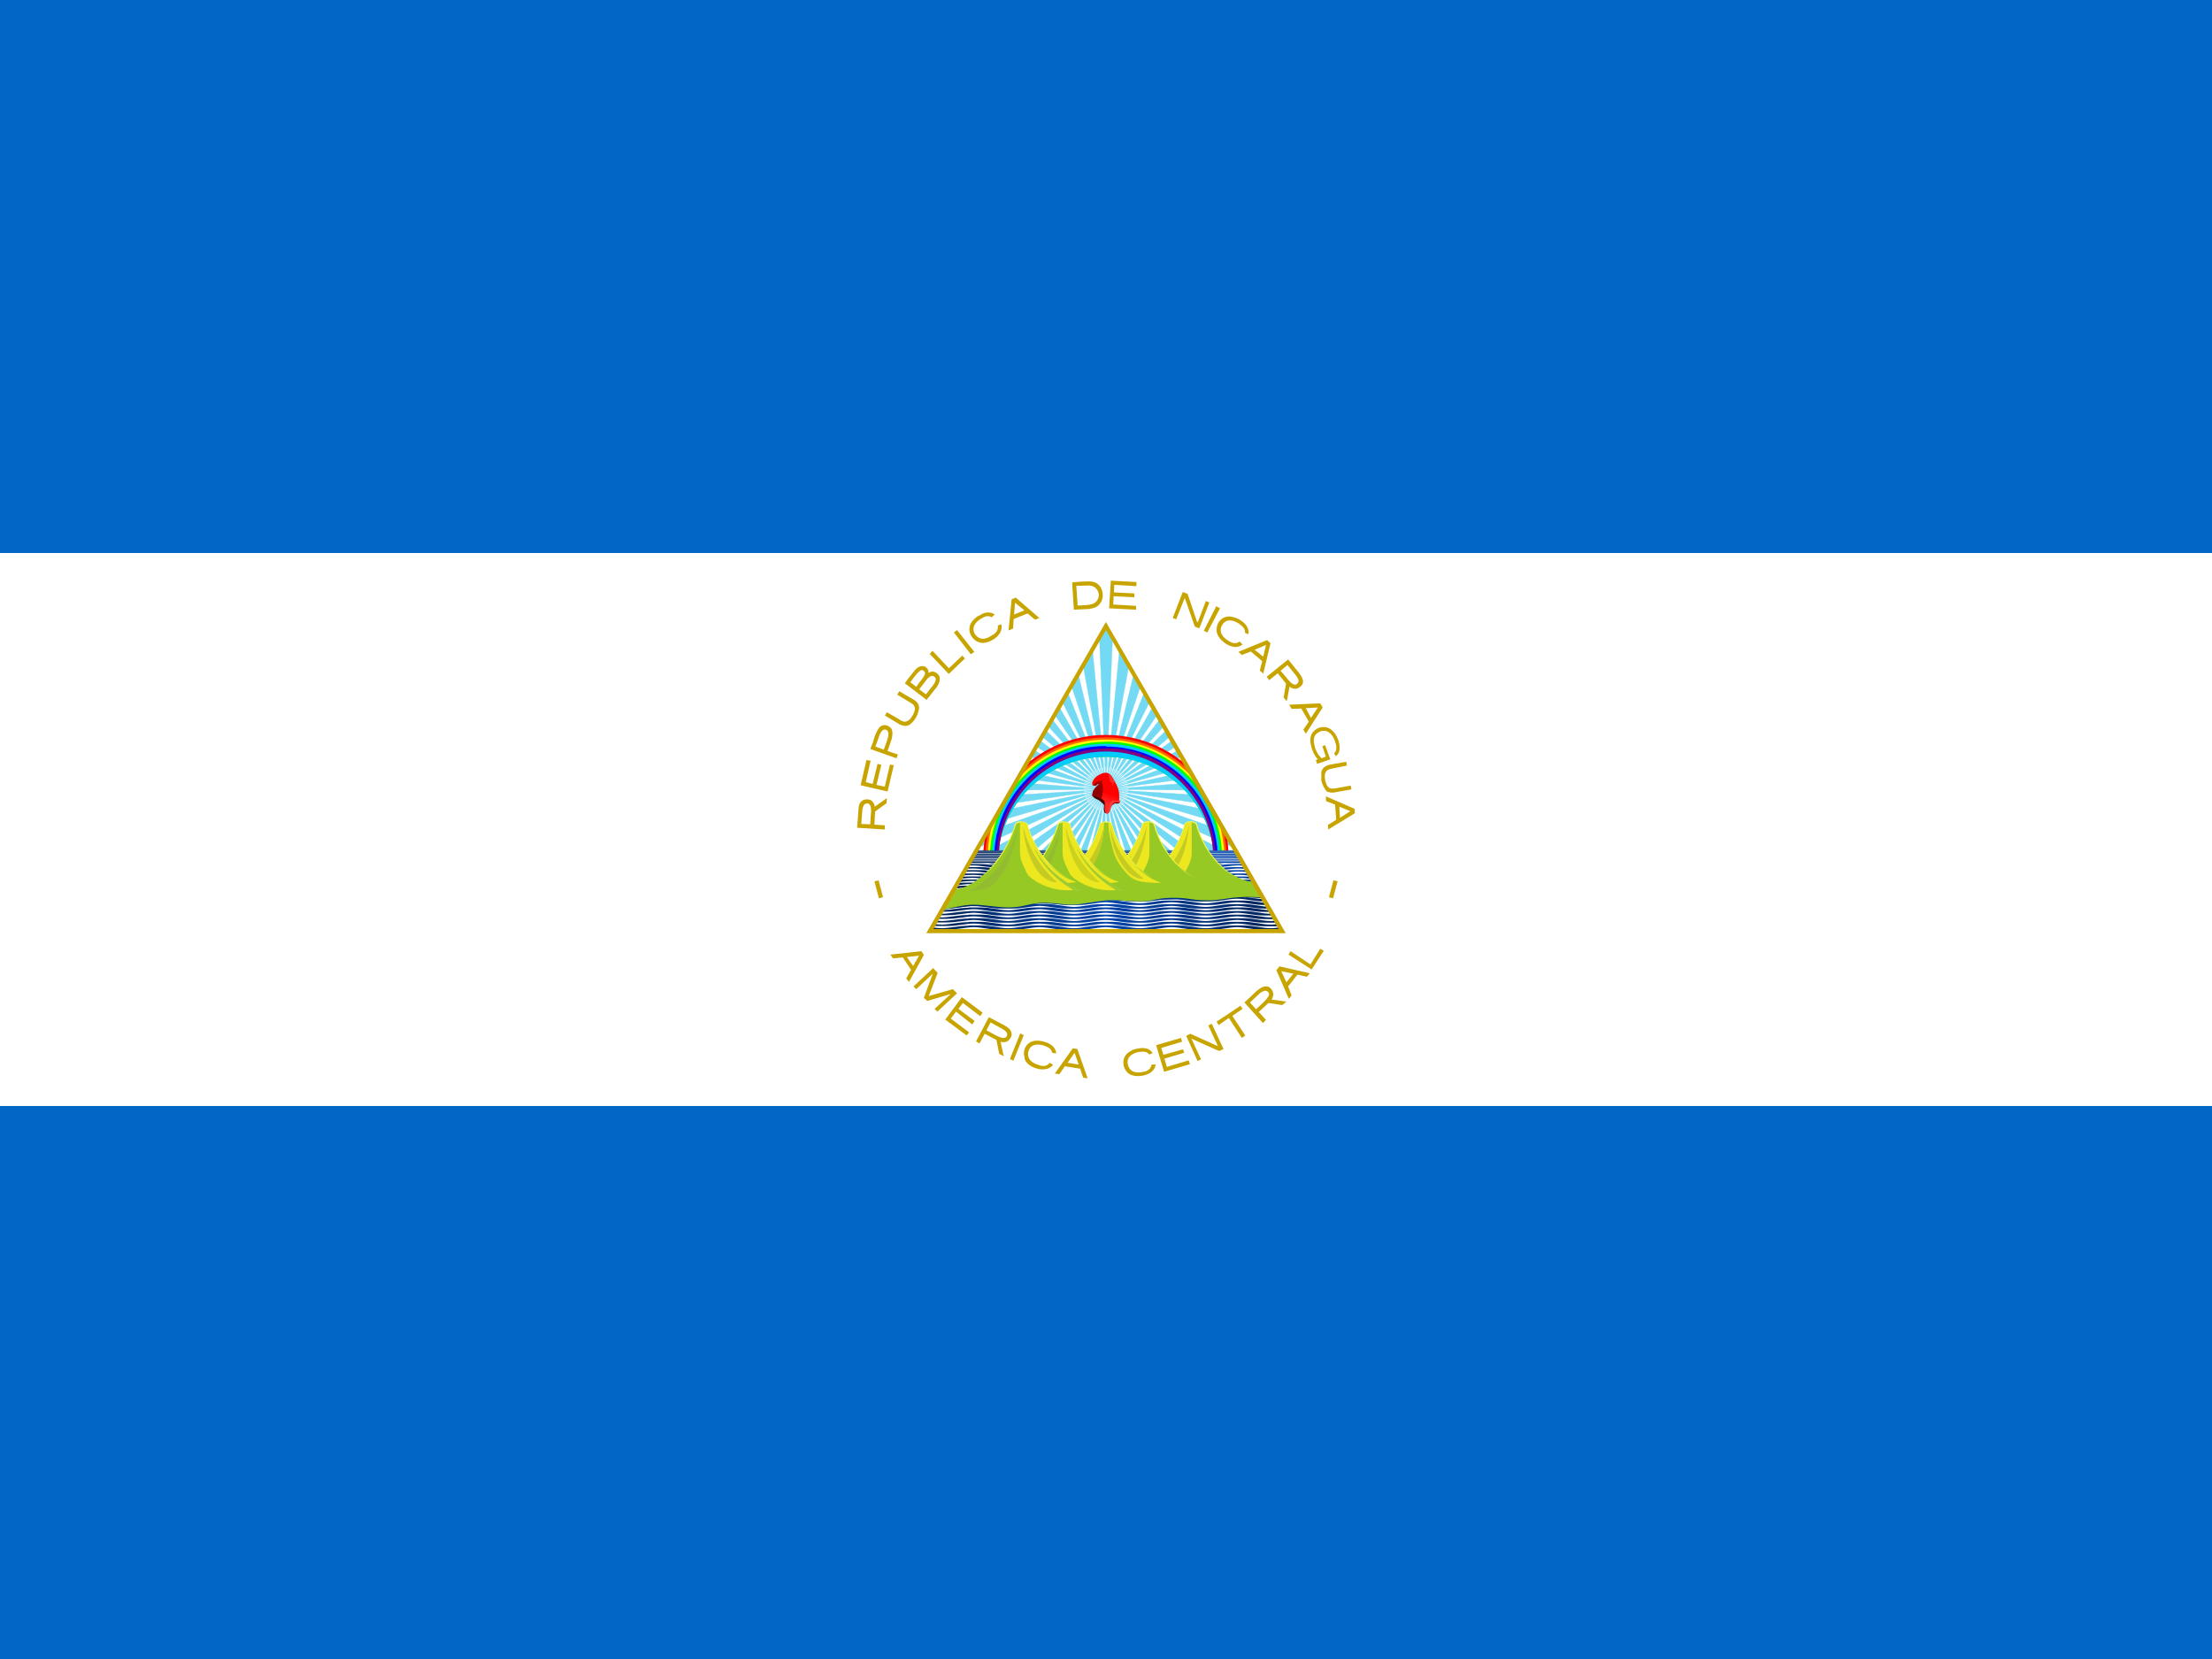
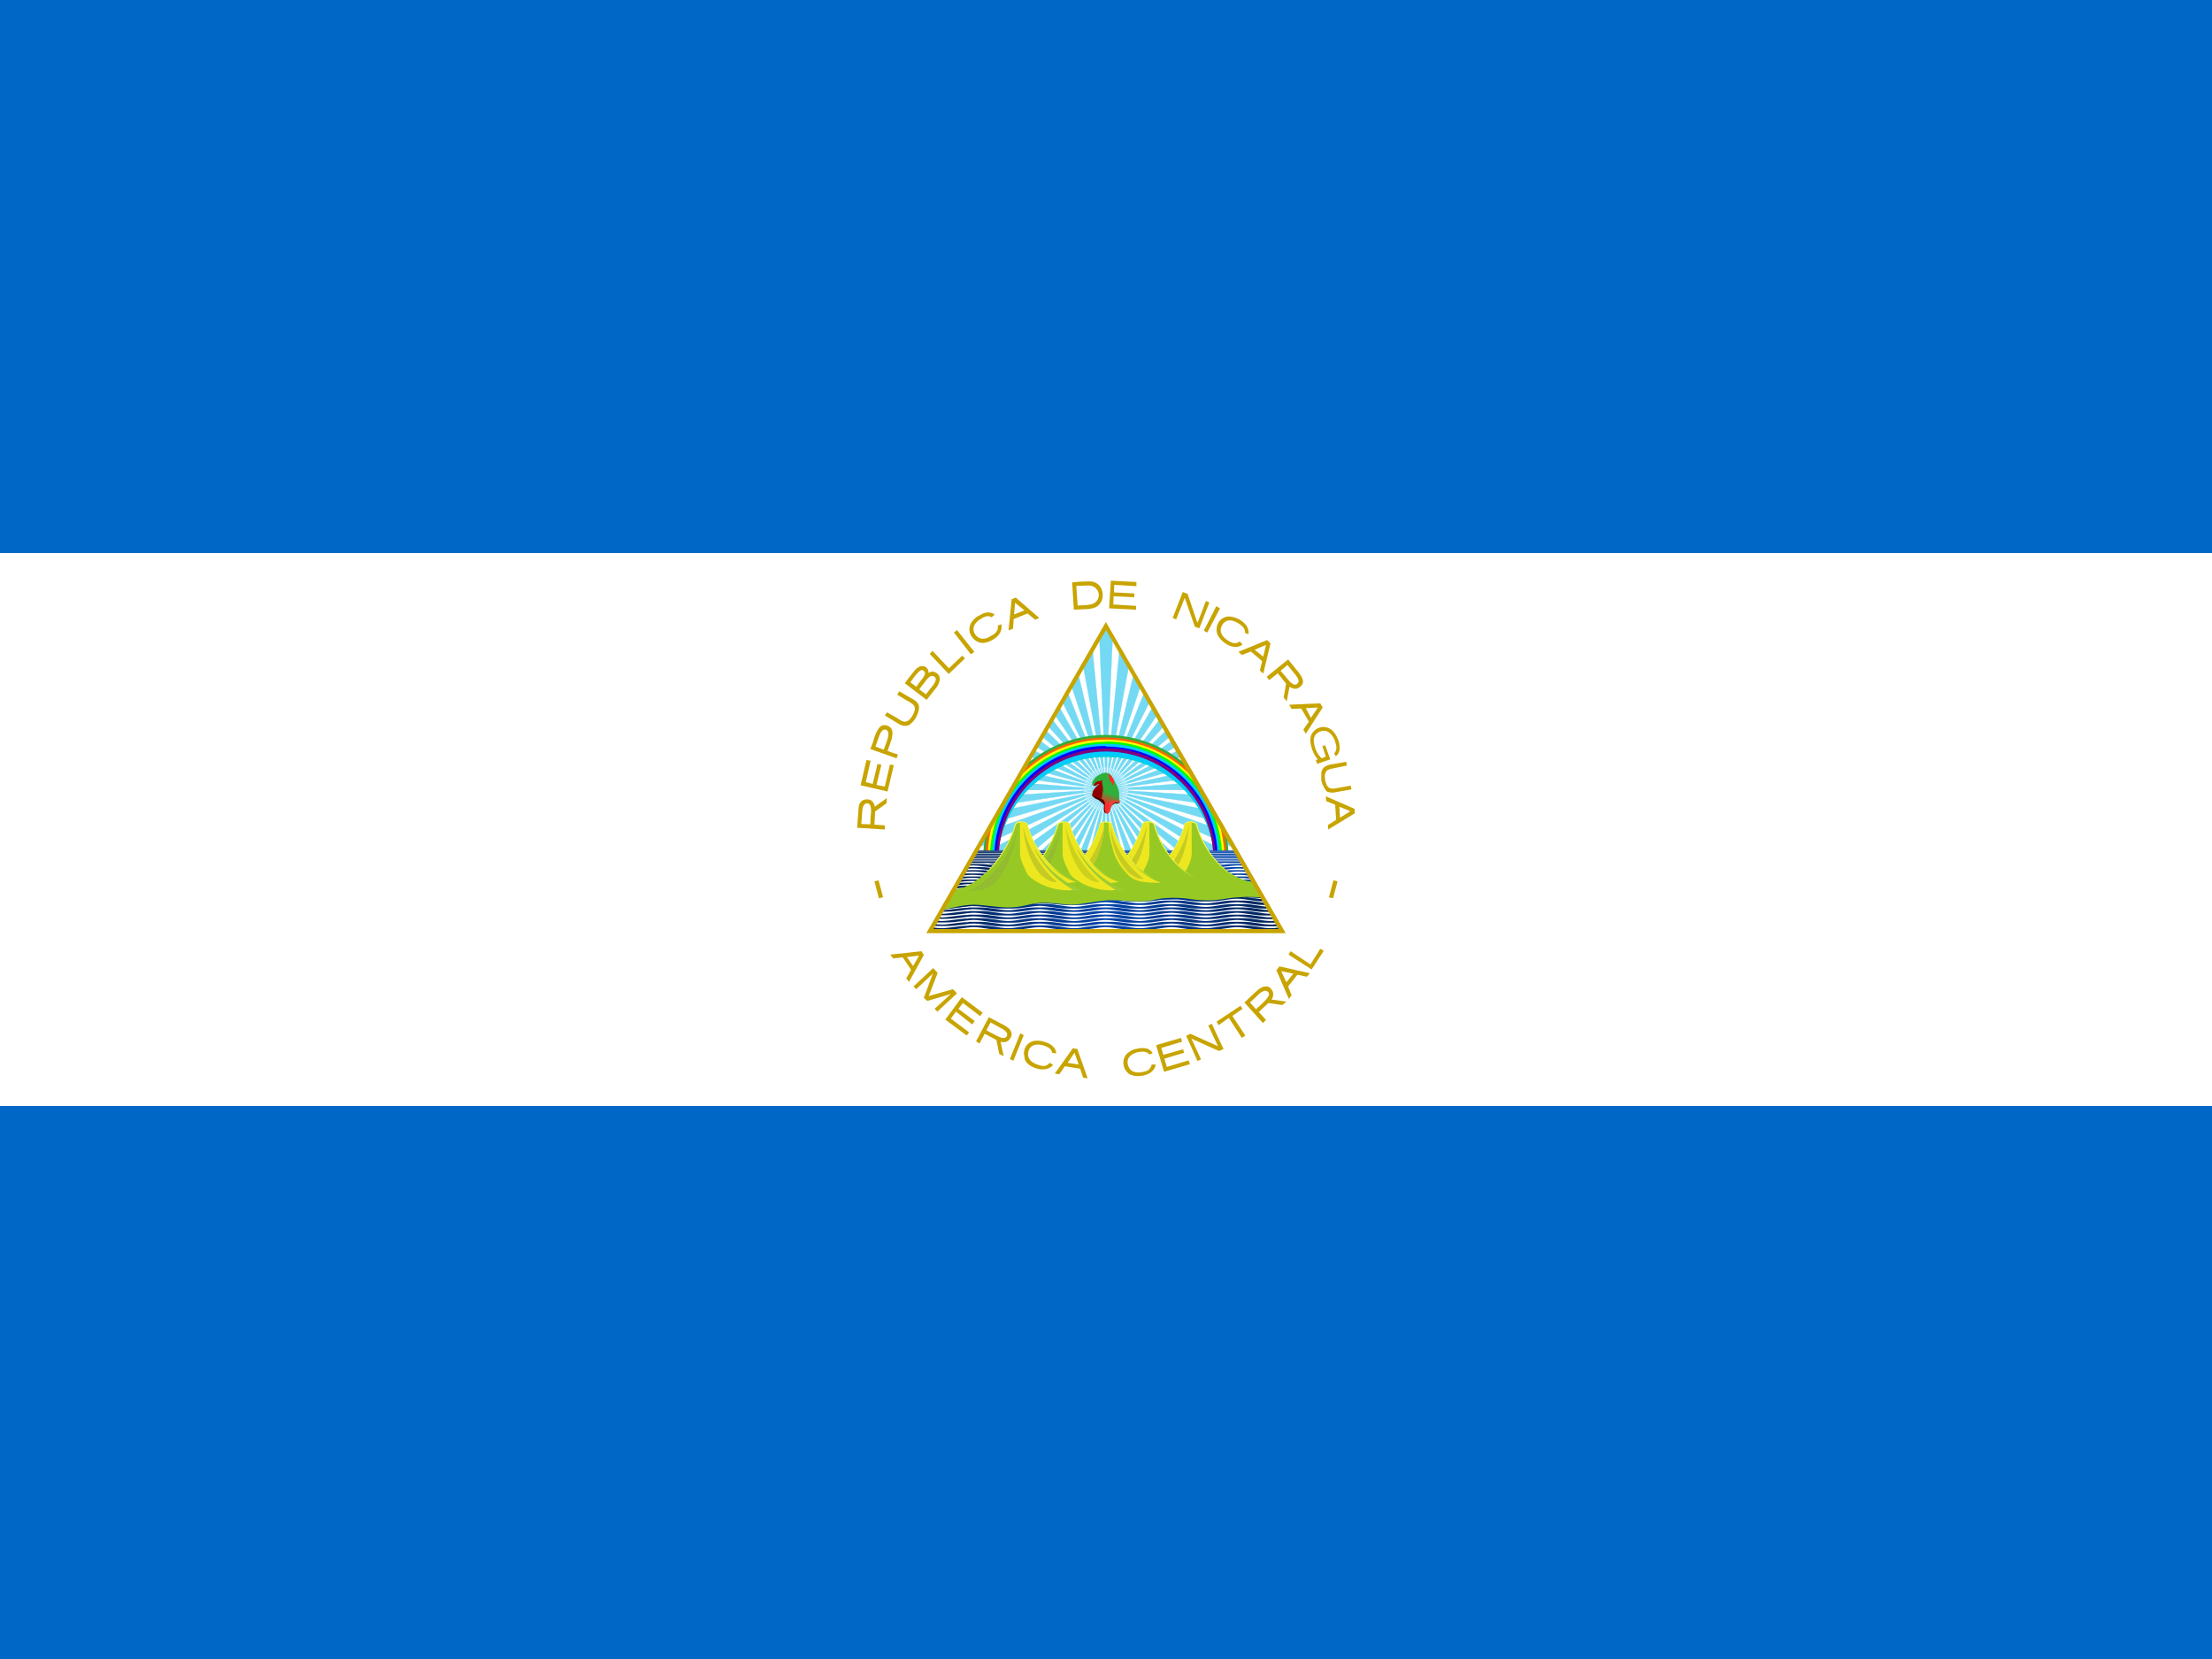
<svg xmlns="http://www.w3.org/2000/svg" xmlns:xlink="http://www.w3.org/1999/xlink" id="flag-icon-css-ni" width="640" height="480">
  <defs>
    <linearGradient id="f" x1="498.7" x2="500.6" y1="289.1" y2="283.4" gradientUnits="userSpaceOnUse">
      <stop offset="0" stop-color="#510000" />
      <stop offset=".3" stop-color="#8a0000" />
      <stop offset="1" stop-color="#a00" />
    </linearGradient>
    <linearGradient id="g" x1="501.4" x2="502.9" y1="291.4" y2="287.4" gradientUnits="userSpaceOnUse">
      <stop offset="0" stop-color="#ff2a2a" />
-       <stop offset="1" stop-color="red" />
+       <stop offset="1" stop-color="#30AF3B" />
    </linearGradient>
    <linearGradient id="b" x1="484.8" x2="484.8" y1="311.7" y2="317.6" gradientUnits="userSpaceOnUse">
      <stop offset="0" stop-color="#F5F549" />
      <stop offset="1" stop-color="#97C924" />
    </linearGradient>
    <linearGradient id="a">
      <stop offset="0" stop-color="#025" />
      <stop offset=".5" stop-color="#04a" />
      <stop offset="1" stop-color="#025" />
    </linearGradient>
    <linearGradient id="h" x1="444.5" x2="634.4" y1="317.5" y2="317.5" gradientUnits="userSpaceOnUse" xlink:href="#a" />
    <clipPath id="c">
      <path d="M500 226.4l-63.7 110.3h127.4z" />
    </clipPath>
    <linearGradient id="o" x1="444.5" x2="634.4" y1="317.5" y2="317.5" gradientUnits="userSpaceOnUse" xlink:href="#a" />
    <linearGradient id="p" x1="444.5" x2="634.4" y1="317.5" y2="317.5" gradientUnits="userSpaceOnUse" xlink:href="#a" />
    <linearGradient id="q" x1="444.5" x2="634.4" y1="317.5" y2="317.5" gradientUnits="userSpaceOnUse" xlink:href="#a" />
    <linearGradient id="r" x1="444.5" x2="634.4" y1="317.5" y2="317.5" gradientUnits="userSpaceOnUse" xlink:href="#a" />
    <linearGradient id="u" x1="484.8" x2="484.8" y1="311.7" y2="317.6" gradientUnits="userSpaceOnUse" xlink:href="#b" />
    <linearGradient id="x" x1="98.9" x2="125" y1="1440.2" y2="1440.2" gradientTransform="scale(4.45715 .22436)" gradientUnits="userSpaceOnUse" xlink:href="#a" />
    <linearGradient id="j" x1="444.5" x2="634.4" y1="317.5" y2="317.5" gradientUnits="userSpaceOnUse" xlink:href="#a" />
    <linearGradient id="l" x1="444.5" x2="634.4" y1="317.5" y2="317.5" gradientUnits="userSpaceOnUse" xlink:href="#a" />
    <linearGradient id="m" x1="444.5" x2="634.4" y1="317.5" y2="317.5" gradientUnits="userSpaceOnUse" xlink:href="#a" />
    <linearGradient id="i" x1="444.5" x2="634.4" y1="317.5" y2="317.5" gradientUnits="userSpaceOnUse" xlink:href="#a" />
    <linearGradient id="s" x1="484.8" x2="484.8" y1="311.7" y2="317.6" gradientUnits="userSpaceOnUse" xlink:href="#b" />
    <linearGradient id="v" x1="484.8" x2="484.8" y1="311.7" y2="317.6" gradientUnits="userSpaceOnUse" xlink:href="#b" />
    <linearGradient id="y" x1="47.9" x2="61.7" y1="3054.2" y2="3054.2" gradientTransform="scale(9.12405 .1096)" gradientUnits="userSpaceOnUse" xlink:href="#a" />
  </defs>
  <path fill="#0067c6" d="M0 0h640v480H0z" />
  <path fill="#fff" d="M0 160h640v160H0z" />
  <path fill="#c8a400" d="M248 239.5l8 .5v-1.2l-3-.2.2-3.8 3.3-2.4.1-1.5-3.5 2.5c-.1-.8-.6-1.7-1.4-2-.8-.2-1.6-.2-2.3.3-.8.6-1 1.6-1 2.5l-.4 5.3zm1.2-1.1l.3-4c.1-.6.2-1.4.8-1.8a1 1 0 0 1 1.5.5c.4 1 .2 2.1.1 3.2l-.1 2.2-2.6-.1zm-.2-11.2l7.8 1.8 1.8-7.6a198 198 0 0 1-1.1-.2l-1.5 6.4-2.4-.5 1.4-5.8-1.1-.3-1.4 5.8-2-.5 1.4-6.2-1.2-.2-1.7 7.3zm2.8-10.5l7.6 2.7.4-1.1-3-1 1.2-3.5c.2-1 .4-2-.1-3a2.5 2.5 0 0 0-2-1c-1 0-1.6.7-2 1.5-.6 1-1 2.2-1.3 3.4l-.8 2zm1.5-.7l1.2-3.4c.3-.6.6-1.3 1.3-1.5a1 1 0 0 1 1.2.9c.2 1-.3 2-.6 3l-.7 1.9-2.4-.9zm2.7-9l4.3 2.6c.8.4 1.8.6 2.7.2a6.5 6.5 0 0 0 2.4-3c.4-1 .8-2.2.2-3.2-.6-1-1.7-1.4-2.7-2l-2.7-1.6-.6 1 4 2.4c.7.4 1.2 1 1.1 1.9a6 6 0 0 1-1.2 2.5c-.4.6-1.2 1.1-2 1-.8-.2-1.5-.8-2.2-1.2l-2.7-1.5-.6 1zm5.8-9.3l6.3 4.8 3-3.8c.6-.9 1-2 .7-3a2.5 2.5 0 0 0-2-1.4c-.5 0-1 .3-1.2.4.2-.9-.5-1.7-1.2-1.9-1-.3-2 .3-2.6 1l-2 2.5-1 1.4zm1.6-.3c.7-1 1.4-2 2.2-2.8.4-.4 1-1 1.5-.6.5.2.7.9.4 1.3-.4.9-1 1.5-1.6 2.3l-.8 1.1-1.7-1.3zm2.6 2l2.3-3c.4-.4 1-1 1.6-.8.6.1 1 .7.8 1.3-.3 1-1.1 1.8-1.8 2.7l-1 1.3-2-1.5zm3-10.2l5.5 5.8 4.7-4.5-.8-.8-3.8 3.6h-.1l-4.7-5zm7-6.2l4.9 6.3 1-.7-5-6.3zm7.2-4.9a6.7 6.7 0 0 0-2 1.8 3.6 3.6 0 0 0-.1 4.2 4.1 4.1 0 0 0 1.6 1.5 3.6 3.6 0 0 0 2 .4 6.5 6.5 0 0 0 2.7-1 5.4 5.4 0 0 0 2-2c.4-.8.5-1.6.3-2.4l-1 .4c.2 1.6-.8 2.4-2 3-1.8 1.2-3.5 1.1-4.6-.5-1.1-1.9 0-3.4 1.6-4.4 1.1-.7 2.2-1.2 3.2-.5l.9-.8a3.2 3.2 0 0 0-2-.6c-.9 0-1.7.4-2.6 1zm9.5-4.7l-.9 9 1.3-.5.2-2.8 4-1.6 2.2 1.8 1.2-.5-6.8-5.9-1.2.5zm1 1l2.7 2.2-3 1.2.3-3.5zm16.5-6l.5 8 4.3-.2c1.2-.2 2.4-.4 3.1-1.4 1-1 1.2-2.7.7-4.1a3.5 3.5 0 0 0-2.7-2.4c-1.2-.2-2.4 0-3.6 0l-2.3.2zm1.2 1.1l3.5-.1a3 3 0 0 1 1.8.5c.8.6 1.3 1.5 1.2 2.5a2.7 2.7 0 0 1-2 2.4c-.6.2-1.3.2-1.9.3l-2.2.1-.4-5.7zm10-1.5l-.5 8 7.8.4v-1.1l-6.6-.4.1-2.4 6 .3v-1.1l-5.9-.3.1-2.2 6.4.4v-1.2l-7.5-.4zm20.8 3.3l-2.9 7.5 1 .4 2.4-6v-.2l.2.3 2.8 8 1.3.5 2.9-7.5-1-.4-2.3 6-.1.2-.2-.3-2.7-8zM353 176l-3.7 7-1-.5 3.6-7.1zm6 3.5a6.7 6.7 0 0 0-2.4-1 3.6 3.6 0 0 0-4 1.5 4.1 4.1 0 0 0-.6 2.1c0 .7.1 1.4.6 2.1.4.7 1 1.3 2 2 .9.6 1.8.9 2.7 1a3.5 3.5 0 0 0 2.2-.7l-.8-.9c-1.4 1-2.5.3-3.6-.4-1.8-1.2-2.5-2.8-1.4-4.5 1.2-1.8 3.1-1.3 4.7-.3 1 .7 2 1.5 1.8 2.7l1 .4a3.2 3.2 0 0 0-.3-2c-.4-.8-1-1.4-1.9-2zm7.6 5.7l-8.3 3.4 1 .9 2.6-1 3.3 2.8-.7 2.7 1 .9 2.1-8.8-1-.9zm-.3 1.4l-.8 3.4-2.5-2 3.3-1.4zm6.4 4.2l-6.2 5 .7 1 2.5-2 2.4 3-.7 4 .9 1.1.8-4.2c.7.5 1.7.8 2.5.4.7-.4 1.4-1 1.4-1.8 0-1.1-.7-2-1.3-2.8l-3-3.7zm-.2 1.6l2.6 3.2c.4.6.9 1.4.4 2-.3.6-1.1.6-1.6.2-1-.7-1.6-1.7-2.4-2.6l-1-1.1 2-1.7zm9.5 11.1l-9 .4.7 1.2 2.8-.1 2.2 3.8-1.6 2.3.7 1.2 4.9-7.6-.7-1.2zm-.7 1.2l-2 3-1.5-2.8 3.5-.2zm5.9 9.4c-.5-1.3-1.3-2.7-2.7-3.4a3.8 3.8 0 0 0-4.5 1c-1 1-1 2.5-.7 3.9.3 1.5 1 3 2 4.1l-.6.2.4 1.1 3.8-1.3-1.5-4.1-.8.3 1 3-1.2.5a7 7 0 0 1-2.1-3.8c-.3-1.1-.3-2.4.5-3.2 1-1 2.6-1.3 3.7-.5s1.7 2.1 2 3.4c.3.9.2 1.9-.4 2.6-.2 0 0 .3.1.4l.3.5a2.8 2.8 0 0 0 1.1-2.2 7 7 0 0 0-.4-2.5zm2.3 6.3l-4.5.8a4.1 4.1 0 0 0-1.9.8 2.5 2.5 0 0 0-.8 1.5v2.4c.3 1 .6 1.7 1 2.3.3.6.7 1 1.2 1a4 4 0 0 0 2 0l4.5-.8-.2-1.1-4.4.8c-2 .4-2.6-.6-3-2.4-.3-1.8 0-3 1.9-3.3l4.4-.9-.2-1.1zm2.4 13.6l-8.3-3.6.1 1.4 2.6 1 .3 4.4-2.4 1.5.1 1.3 7.7-4.7-.1-1.3zm-1.2.7l-3 1.9-.2-3.2 3.2 1.3zm-136.5 20l-1.2.3 1.3 4.9 1.2-.3zm131.6 0l1.2.3-1.3 4.9-1.2-.3zm-119.2 20.5l-9 1 .8 1.1 2.8-.3 2.4 3.6-1.4 2.5.8 1 4.3-7.8-.7-1.1zm-.7 1.3l-1.7 3-1.8-2.6 3.5-.4zm4.1 3.6l-5.7 5.3.8.8 4.8-4.5-2.6 7 1 .9 6.8-2-4.7 4.3.8.8 5.7-5.3-1.2-1.2-7 2 2.6-6.7zm8.3 8.4l-4.8 6.5 6.2 4.6.7-.9-5.3-4 1.5-2 4.7 3.7.7-1-4.7-3.5 1.3-1.7 5 3.8.7-1-6-4.5zm7.8 5.8l-3.7 7 1 .6 1.5-2.8 3.4 1.8.8 4 1.3.7-.9-4.2c.9.3 2 .1 2.5-.6.5-.6.9-1.3.6-2.1-.2-1-1.3-1.6-2.1-2.1l-4.4-2.3zm.5 1.5l3.6 2c.6.4 1.3.9 1.2 1.6 0 .7-.7 1-1.3.9-1.2-.2-2.2-.9-3.2-1.4l-1.5-.8 1.2-2.3zm8.6 3.2l-3 7.4 1 .5 3-7.4zm7.2 2.5a6.7 6.7 0 0 0-2.6-.4 3.6 3.6 0 0 0-3.4 2.6 4.1 4.1 0 0 0 0 2.1c0 .8.4 1.4 1 2 .5.5 1.4 1 2.4 1.3a5.4 5.4 0 0 0 2.9.2 3.4 3.4 0 0 0 2-1.2l-1-.6c-1 1.3-2.3 1-3.6.5-2-.7-3.1-2-2.5-4 .7-2 2.7-2 4.4-1.5 1.2.4 2.3 1 2.4 2.1l1.2.2a3.2 3.2 0 0 0-.9-2 5.4 5.4 0 0 0-2.3-1.3zm8 1.8l-5.2 7.3 1.3.2 1.6-2.3 4.4.7.9 2.6 1.3.2-3-8.5-1.3-.2zm.5 1.3l1.2 3.4-3.2-.5 2-2.9zm18.3-1.2c-1 .1-1.7.4-2.4.9a3.6 3.6 0 0 0-1.7 3.9c.1.7.4 1.3 1 2 .4.5 1 .8 1.8 1 .7.2 1.7.2 2.8 0 1-.2 2-.6 2.6-1.2a3.4 3.4 0 0 0 1.1-2h-1.2c-.3 1.6-1.5 2-2.8 2.2-2.1.4-3.7-.3-4.1-2.3-.4-2.1 1.3-3.1 3-3.5 1.3-.2 2.5-.3 3.2.7l1-.4a3.2 3.2 0 0 0-1.6-1.3 5.4 5.4 0 0 0-2.7 0zm5.3-1l2.3 7.7 7.5-2.2-.4-1.1-6.3 1.9-.7-2.4 5.7-1.7-.3-1-5.7 1.6-.6-2 6-1.8-.3-1.1-7.2 2.1zm8.7-2.7l3.3 7.3 1-.5-2.8-6 7.8 3.5h.5l1-.5-3.4-7.3-1 .5 2.8 6-8-3.6-1.2.6zm8.8-4.1l.6 1 2.8-2h.2l3.7 5.7 1-.7-3.7-5.6v-.1l2.9-2-.6-.9zm8-5.6l5.4 6 .9-.9-2.1-2.3 2.8-2.6 4 .6 1.2-1-4.3-.6c.5-.7.7-1.8.2-2.6-.4-.7-1-1.3-1.9-1.2-1 0-2 .8-2.7 1.4l-3.5 3.3zm1.6.1l3-2.8c.6-.4 1.4-.9 2-.5.7.3.7 1.1.3 1.6-.6 1-1.5 1.7-2.4 2.6l-1.1 1-1.8-2zm7.7-9.4l3.6 8.3.8-1-1-2.6 2.7-3.4 2.7.6.9-1-8.8-2-.9 1.1zm1.4.3l3.5.7-2 2.5-1.5-3.2zm2.1-4.8l6.7 4.3 3.5-5.4-1-.6-2.7 4.3-.1.2h-.1l-5.7-3.8z" />
  <g clip-path="url(#c)" transform="matrix(.8 0 0 .8 -80 0)">
    <path fill="#fff" d="M500 226.4l-31.5 54.5-15.4 26.7h93.8l-14.7-25.4-32.2-55.8z" />
    <g id="e">
      <g id="d">
        <path fill="#17c0eb" stroke="#17c0eb" stroke-width=".1" d="M500 226.4l-2.4 4 2.4 55 2.4-55z" opacity=".6" />
        <path fill="#fff" d="M500 277.5h-.1l.1 3 .1-3h-.1z" />
      </g>
      <use width="100%" height="100%" transform="rotate(72 500 285.5)" xlink:href="#d" />
      <use width="100%" height="100%" transform="rotate(144 500 285.5)" xlink:href="#d" />
      <use width="100%" height="100%" transform="rotate(-144 500 285.5)" xlink:href="#d" />
      <use width="100%" height="100%" transform="rotate(-72 500 285.5)" xlink:href="#d" />
    </g>
    <use width="100%" height="100%" transform="rotate(8 500 285.5)" xlink:href="#e" />
    <use width="100%" height="100%" transform="rotate(16 500 285.5)" xlink:href="#e" />
    <use width="100%" height="100%" transform="rotate(24 500 285.5)" xlink:href="#e" />
    <use width="100%" height="100%" transform="rotate(32 500 285.5)" xlink:href="#e" />
    <use width="100%" height="100%" transform="rotate(40 500 285.5)" xlink:href="#e" />
    <use width="100%" height="100%" transform="rotate(48 500 285.5)" xlink:href="#e" />
    <use width="100%" height="100%" transform="rotate(56 500 285.5)" xlink:href="#e" />
    <use width="100%" height="100%" transform="rotate(64 500 285.5)" xlink:href="#e" />
-     <path fill="red" d="M500 265.8a44.2 44.2 0 0 0-29 10.8L456.4 302c-.5 2.7-.8 5.4-.8 8.3h5a39.4 39.4 0 0 1 78.7 0h5c0-2.9-.2-5.6-.7-8.3L529 276.6a44.3 44.3 0 0 0-29-10.8z" />
+     <path fill="#30AF3B" d="M500 265.8a44.2 44.2 0 0 0-29 10.8L456.4 302c-.5 2.7-.8 5.4-.8 8.3h5a39.4 39.4 0 0 1 78.7 0h5c0-2.9-.2-5.6-.7-8.3L529 276.6a44.3 44.3 0 0 0-29-10.8z" />
    <path fill="#f60" d="M500 266.7a43.5 43.5 0 0 0-30.3 12.2l-12 20.9a43.6 43.6 0 0 0-1.3 10.4h4.3a39.4 39.4 0 0 1 78.6 0h4.3a43.9 43.9 0 0 0-1.3-10.5l-12-20.8a43.5 43.5 0 0 0-30.3-12.2z" />
    <path fill="#ff0" d="M500 267.5a42.7 42.7 0 0 0-32 14.3l-8.7 15a42.7 42.7 0 0 0-2 13.5h3.3a39.4 39.4 0 0 1 78.7 0h3.5c0-4.7-.8-9.2-2.1-13.4l-8.8-15.1a42.6 42.6 0 0 0-31.9-14.3z" />
    <path fill="#0f0" d="M500 268.3a42 42 0 0 0-34.9 18.6l-2.8 4.9a41.8 41.8 0 0 0-4.3 18.5h2.7a39.4 39.4 0 0 1 78.6 0h2.7a41.8 41.8 0 0 0-4.3-18.5l-2.8-5a42 42 0 0 0-34.9-18.6z" />
    <path fill="#0cf" d="M500 269a41.2 41.2 0 0 0-41.2 41.3h1.9a39.4 39.4 0 0 1 78.6 0h1.9A41.2 41.2 0 0 0 500 269z" />
    <path fill="#00f" d="M500 269.8a40.4 40.4 0 0 0-40.4 40.4h1.4a39 39 0 1 1 78 0h1.4A40.4 40.4 0 0 0 500 270z" />
    <path fill="purple" d="M500 270.7a39.6 39.6 0 0 0-39.6 40.3h.8v-.8a38.8 38.8 0 1 1 77.6.8h.8v-.8a39.6 39.6 0 0 0-39.6-39.6z" />
    <path fill="#510000" d="M500.4 288.1c-.7 0-1.2-.5-1.8-.6a2.2 2.2 0 0 0-.7 2.1c.3.1.3.4.9.9s.5.7.4 2c0 .4.1 1.5.6 1.6.5.1 1-.3 1.1-1.2.1-.7.4-1.2.7-1.6.3-1.9-.2-2.6-1.2-3.2z" />
-     <path fill="red" d="M497.2 283.5c-.6 0-1.6 1-2 .5-.2-.3-.3-.9 0-1.4a4.8 4.8 0 0 1 2.2-2.3c2.3-1.4 3.9-1 5 1 1.1 1.8 2.2 3.8 2.3 5.4 0 .5.3 1.4-.2 1.9-1.3 1.4-4.6-1.5-6.5-1-.6.1-1.4.6-2 .2-.4-.3 0-1 .3-1.3.6-.5 1.5-2.4 1.4-3.2 0-.4 0 .2-.5.2z" />
+     <path fill="#30AF3B" d="M497.2 283.5c-.6 0-1.6 1-2 .5-.2-.3-.3-.9 0-1.4a4.8 4.8 0 0 1 2.2-2.3c2.3-1.4 3.9-1 5 1 1.1 1.8 2.2 3.8 2.3 5.4 0 .5.3 1.4-.2 1.9-1.3 1.4-4.6-1.5-6.5-1-.6.1-1.4.6-2 .2-.4-.3 0-1 .3-1.3.6-.5 1.5-2.4 1.4-3.2 0-.4 0 .2-.5.2z" />
    <path fill="url(#f)" d="M497 282.6c-1.2.4-1 1-1.6 1.5.2.1.8.3 1.4-.3.2-.2.5-.3.7-.3l-.7.7a5.2 5.2 0 0 0-1.4 1.8c-.3.8-.4 1.7-.3 1.8 0 0 .4.8 1.5 1.2 2 .8 2.4 2.5 4.5 2.5 1.6 0 1.4-1.1 2.7-.9 1 .2 1.7-.7.6-1.2-1.4-.5-4.1-.2-5.4 0-.4-4 0-2.6-.1-4.4-.1-1.7-.7-1.8 0-3.3-.5 1-1.2.8-2 .8z" />
    <path fill="#ff2a2a" d="M501 279.8l-.1.6.3 1 .2 1c0 .3.4.4.7.6.4.3 0 1 .3 1.1.2 0 .5-1 .5-1.2v-.7a15.3 15.3 0 0 0-.5-.9 3.6 3.6 0 0 0-.2-.3 4.2 4.2 0 0 0-.8-.9 4 4 0 0 0-.3-.2l-.2-.1z" />
    <path fill="url(#g)" d="M501.3 287.4l-2-.7c-1.3-.4-2.6-1.2-3.5-.8-.3.1-.3.4-.4.9 0 .5-.5 1.3 0 1 .6-.4 2.4.8 3 1.1.3.2 1 .6 1.1 1 .2.6 0 1.8 0 2.4 0 .5.2 1.8.7 2 .6.1 1.1-.4 1.3-1.3.3-.9.4-1.4.8-1.9s.8-.8 1.3-.9c.6 0 1.4.5 1.4-.2 0-.4-.4-.8-.2-1.4.1-.5-.4-.4-.9-.6l-2.7-.6z" />
    <path fill="#910000" d="M498.4 288.9c-.4-.2-2.3-1.5-3-1-.3 0-.4 0-.4-.3l.2-.9c0-.3.2-.8.5-1 .7-.6 2.3.5 3.1.8l-.4 2.4z" />
    <path fill="#ff3a3a" d="M501.8 291.4c.9-1.6 1.5-1.4 2.6-1.4.4 0 .5-.3.4-.7-.3.6-1.7 0-2.5.3-1.5.7-1.2 3.7-2 4 .8.7 1.1-1.7 1.5-2.2z" />
    <g fill="url(#h)">
      <path fill="#fff" d="M453.1 307.6l-10 17.3H557l-10-17.2h-93.8z" />
      <g id="n" fill="url(#i)">
        <path id="k" fill="url(#j)" d="M449.7 321.4c-1.6 0-3.2.1-4.7.3l-.5.9c2.4-.3 4.7-.7 7.2-.7 3.2 0 6.2.8 9.7.8h4.6c3.5 0 6.4-.8 9.7-.8 3.3 0 6.3.8 9.8.8h4.6c3.5 0 6.4-.8 9.7-.8 3.3 0 6.3.8 9.8.8h4.5c3.5 0 6.5-.8 9.8-.8 3.3 0 6.3.8 9.8.8h4.5c3.5 0 6.5-.8 9.8-.8 2.6 0 5 .5 7.5.7l-.5-1a38 38 0 0 0-4.4-.2h-4.5c-3.5 0-6.5.7-9.8.8-3.3 0-6.3-.8-9.8-.8H522c-3.5 0-6.5.7-9.8.8-3.3 0-6.3-.8-9.8-.8H498c-3.5 0-6.5.7-9.8.8-3.3 0-6.3-.8-9.8-.8h-4.5c-3.5 0-6.5.7-9.8.8-3.3 0-6.2-.8-9.7-.8h-4.6z" />
        <use width="100%" height="100%" y="-1.1" fill="url(#l)" xlink:href="#k" />
        <use width="100%" height="100%" y="-2.2" fill="url(#m)" xlink:href="#k" />
      </g>
      <use width="100%" height="100%" y="-3.3" fill="url(#o)" xlink:href="#n" />
      <use width="100%" height="100%" y="-6.7" fill="url(#p)" xlink:href="#n" />
      <path fill="url(#q)" d="M453.2 307.5v.2h93.7l-.1-.2h-93.6zm-.2.3l-.1.3H547l-.1-.3h-94zm-.2.4l-.2.3h94.8l-.2-.3h-94.4zm-.3.5l-.3.5h95.6l-.3-.5h-95zm-.4.7l-.3.5h96.4l-.3-.5h-95.8zm-.4.7l-.2.4h97l-.2-.4h-96.6zm-.4.7l-.2.4H549l-.3-.4h-97.4zm-.4.7l-.3.6h98.8l-.3-.6H451z" />
      <path fill="url(#r)" d="M457.4 312.3c3.4.7 3.7 0 3.7 0zm81.5 0s.3.7 3.7 0z" />
    </g>
    <g fill="#ccd11e">
      <g id="t">
        <path fill="url(#s)" d="M530.6 297c-1.7 0-2.2.9-2.2.9-2.7 10.6-11.8 21.3-22.6 21.3h-8V330h61.4l-6.2-11c-9.7-1.4-17.6-11.3-20.1-21.1 0 0-.6-.9-2.3-.9z" />
        <path fill="#97c924" d="M530.6 297.5c-.8 0-1.2.1-1.5.3l-.3.3a33.6 33.6 0 0 1-8.4 14.7c-4 4.1-9 6.9-14.6 6.9h-7.7v9.9H559l-5.7-10c-4.7-.7-9-3.2-12.4-6.8a33.6 33.6 0 0 1-8.4-14.7l-.3-.3a2.8 2.8 0 0 0-1.6-.3z" />
        <path fill="#ede71f" d="M530.6 297.5h.4v10.8c0 2.3-.8 4.2-2 6.4-.5 1.6-1 1-2.3 2.9a25.4 25.4 0 0 1-5.2 1.2c-2.5.4-8 .8-10.9.1a23 23 0 0 0 9.8-6 30.6 30.6 0 0 0 2.1-2.5 33.7 33.7 0 0 0 3-4.4l1-2a33.9 33.9 0 0 0 1.3-2.9 29.8 29.8 0 0 0 1-3l.3-.3.6-.2 1-.1z" />
        <path fill="#c6cb24" d="M530 298.9c-.5 6-2.3 13.2-6.7 17.8-1.6 1.3-3.7 2.6-5.6 2.3 6.7-5.5 10.8-14 12.2-20.1z" />
        <path fill="#9ecb34" d="M524.5 309.3c-1 2.7-4.8 6.7-8.8 10h-2.9c2.5-.2 8.3-5 11.7-10z" />
      </g>
      <use width="100%" height="100%" x="-15.3" xlink:href="#t" />
      <g fill="#c6cb24">
        <path fill="url(#u)" d="M502.2 298c2.8 10.5 11.8 21.2 22.6 21.2h8.1V330h-65.8v-10.8h8c10.8 0 19.9-10.7 22.6-21.3 0 0 .6-.8 2.3-.8 1.7 0 2.2.8 2.2.8z" />
        <path fill="#97c924" d="M500 297.5c.8 0 1.2.2 1.5.3l.3.3a33.6 33.6 0 0 0 8.4 14.7c4 4.1 9 6.9 14.6 6.9h7.7v9.9h-65v-10h7.7c5.5 0 10.6-2.7 14.6-6.8a33.6 33.6 0 0 0 8.3-14.7l.3-.3a3 3 0 0 1 1.6-.3z" />
        <path fill="#ede71f" d="M499.3 297.5a3.4 3.4 0 0 0-.3 0l-.6.3-.3.3a28.9 28.9 0 0 1-1 3 34.2 34.2 0 0 1-1.2 3 34.2 34.2 0 0 1-1 1.9 33.6 33.6 0 0 1-3 4.4 30.7 30.7 0 0 1-2.1 2.4 23 23 0 0 1-9.8 6.1c2.8.7 4 0 6.5-.4 2-.3 4.2-.6 6-1.2 1.5-2 1-1.3 1.5-2.9 1.2-2.2 3-4.2 3.4-6.7 1.6-3 1.9-8.6 1.9-10.2z" />
        <path d="M499.3 298.9c-.4 6-2.3 13.2-6.7 17.8-1.6 1.3-3.6 2.6-5.6 2.3 6.8-5.5 10.9-14 12.3-20.1z" />
        <path fill="#9ecb34" d="M493.8 309.3a31 31 0 0 1-8.8 10h-2.8c2.5-.2 8.2-5 11.6-10z" />
        <path fill="#ede71f" d="M501 297.6l.5.2.4.3a32.3 32.3 0 0 0 1 3 33.6 33.6 0 0 0 1.2 3l1 1.9a33.6 33.6 0 0 0 3 4.4 30.7 30.7 0 0 0 2.1 2.4 24 24 0 0 0 9.8 6.5c-7.3 0-10.4-.6-13-4a19 19 0 0 1-4.2-7c-.5-2-2-6.5-1.9-10.7z" />
        <path d="M501.5 298.9c.4 6 2.2 12 6.6 16.6 1.6 1.4 3.6 2.6 5.6 2.3a31.1 31.1 0 0 1-12.2-18.9z" />
      </g>
      <g id="w">
        <path fill="url(#v)" d="M484.8 297c-1.8 0-2.3.9-2.3.9-2.5 9.8-11.8 22.3-21.5 23.8l-4.8 8.3h49v-11.3c-8.8-2.4-15.9-11.7-18.2-20.8 0 0-.5-.8-2.3-.8z" />
        <path fill="#97c924" d="M484.8 297.5c-.8 0-1.3.2-1.6.3l-.3.3a43.4 43.4 0 0 1-8.1 15c-3.4 4.3-9.7 8.6-14 9l-4.3 7.5h48v-10.7a23.2 23.2 0 0 1-9.5-6 33.6 33.6 0 0 1-8.4-14.8l-.3-.3a2.9 2.9 0 0 0-1.5-.3z" />
        <path fill="#93bc30" d="M483.4 298.9c-.6 9-5.6 20.5-11.3 22.4-1.9.7-5.1.9-6.2 1a36 36 0 0 0 17.6-23.4z" />
        <path fill="#ede71f" d="M484.8 297.5h-.5v10.8c0 2.3.9 4.2 2 6.4l.2.5c.5 1.1.8 1.5 2.3 2.7a22 22 0 0 0 14.8 4c-1.1-.9-2.3-1.7-3.4-2.4l4.5-.5a23 23 0 0 1-9.7-6.2 30.5 30.5 0 0 1-1.4-1.5l-.6-.8a35 35 0 0 1-3.2-4.5 34.2 34.2 0 0 1-1-2 34 34 0 0 1-1.6-3.9 31.7 31.7 0 0 1-.6-2l-.3-.3a2.2 2.2 0 0 0-.6-.2 3.6 3.6 0 0 0-1-.1z" />
        <path d="M485.4 298.9c.5 6 2.3 13.2 6.7 17.8 1.6 1.3 3.6 2.6 5.6 2.3a38.5 38.5 0 0 1-12.3-20.1z" />
        <path fill="#9ecb34" d="M489.6 307.3a35 35 0 0 0 14.6 14.9h2.5c-4.4-2.4-11.5-5.8-17-15z" />
      </g>
      <use width="100%" height="100%" x="-15.4" fill="#c6cb24" xlink:href="#w" />
    </g>
    <path fill="#fff" d="M556.5 324.7c-.6.2-4.4-.2-6.4 0l-1.3.3h-3.3c-3.6 0-6.7 1-10.1 1-3.4 0-6.5-1-10-1H522c-3.6 0-6.7 1-10.1 1-3.4 0-6.5-1-10-1h-3.4c-3.6 0-6.7 1-10 1-3.5 0-6.5-1-10.1-1H475c-3.6 0-6.6 1-10 1-3.5 0-6.5-1-10.1-1H451.5c-2.8 0-6.2.6-8.9.8l-6.3 10.9h127.4z" />
    <path fill="url(#x)" d="M548 323.1h-.6c-3.2.1-5.6 1.1-11.2 1.1s-6.2-1-12.6-.8c-6 0-8.4 1.2-11.7 1.2-3.2 0-8.4-.7-12.5-.3-4 .4-8.8 1.3-12 1.3-3.9 0-7.8-.7-11.8-.3-4.1.4-6 1.5-11.1 1.5-4.4 0-9-.7-12.8-.7-3.4 0-7.2 1-10 1.4l-.9 1.5c2.3-.3 8.6-1.3 10.8-1.3 2.4 0 10.7.5 15.3.3 4.7-.1 5.2-1.2 10.7-1.2 3.8 0 6.6.4 10.5.4 2.5 0 4.7-1.2 8.4-1.2l2.8-.1c3.1-.5 8.4 0 12 .2 3.3.2 5.5-.6 9-.7l4.4-.1c3.5-.2 6.4.6 9.7.6 3.2-.2 6.4-1 9.8-1l4.5-.2c2.3 0 5.9 0 8.3.5l-.8-1.4c-2.4-.1-5.3-.7-8.2-.7z" />
    <g id="A">
      <path id="z" fill="url(#y)" d="M450.3 334.8c-3.4 0-6.4.8-9.6.9a31.8 31.8 0 0 1-3.6-.3l-.5.8h6c3.5 0 6.4-.8 9.6-.9 3.3.1 6.2 1 9.7 1h4.5c3.4 0 6.4-.9 9.6-1 3.3.1 6.3 1 9.7 1h4.5c3.5 0 6.4-.9 9.7-1 3.2.1 6.1 1 9.6 1h4.5c3.4 0 6.4-.9 9.7-1 3.2.1 6.2 1 9.6 1h4.5c3.5 0 6.4-.9 9.6-1 3.3.1 6.2 1 9.7 1h4.5l1.8-.1-.5-.8c-1 .1-2.1.3-3.2.3-3.3 0-6.2-1-9.7-1h-4.5c-3.4 0-6.4 1-9.6 1-3.3-.1-6.2-1-9.7-1h-4.5c-3.4 0-6.4 1-9.6 1-3.3-.1-6.2-1-9.7-1h-4.5c-3.5 0-6.4 1-9.6 1-3.3-.1-6.2-1-9.7-1h-4.5c-3.4 0-6.4 1-9.6 1-3.3-.1-6.2-1-9.7-1h-4.5z" />
      <use width="100%" height="100%" y="-1.3" xlink:href="#z" />
      <use width="100%" height="100%" y="-2.6" xlink:href="#z" />
    </g>
    <use width="100%" height="100%" y="-3.9" xlink:href="#A" />
    <use width="100%" height="100%" y="-7.7" xlink:href="#A" />
    <path fill="#97c924" d="M443.9 324.7l-2.5 4.2c2.9-.5 7.1-1.7 10.7-1.7 3.6 0 8 .9 12.4 1 5 0 7-1.2 11-1.6 4.1-.4 8 .5 12 .6 3.1 0 7.9-1.1 12-1.5 4-.5 7.7.3 12.5.3 4.9.1 5.7-1.2 11.6-1.3 6.4-.1 7 .9 12.6.9 4.2.2 7.9-.9 11.7-1.1 3.8-.3 5.5 0 8.3 0l-1.9-3.2-101.3 2.3z" />
    <path fill="#fff" d="M550 324.6l4 .3a91.4 91.4 0 0 0 2.9.3l-.4-.5c-.6.2-4.4-.2-6.4 0z" />
  </g>
  <path fill="#c8a400" d="M320 179.9l-25.7 44.5L268 270h104l-25.7-44.6L320 180zm0 2.4l25.2 43.7 24.7 42.8h-99.8l25.2-43.8z" />
</svg>
